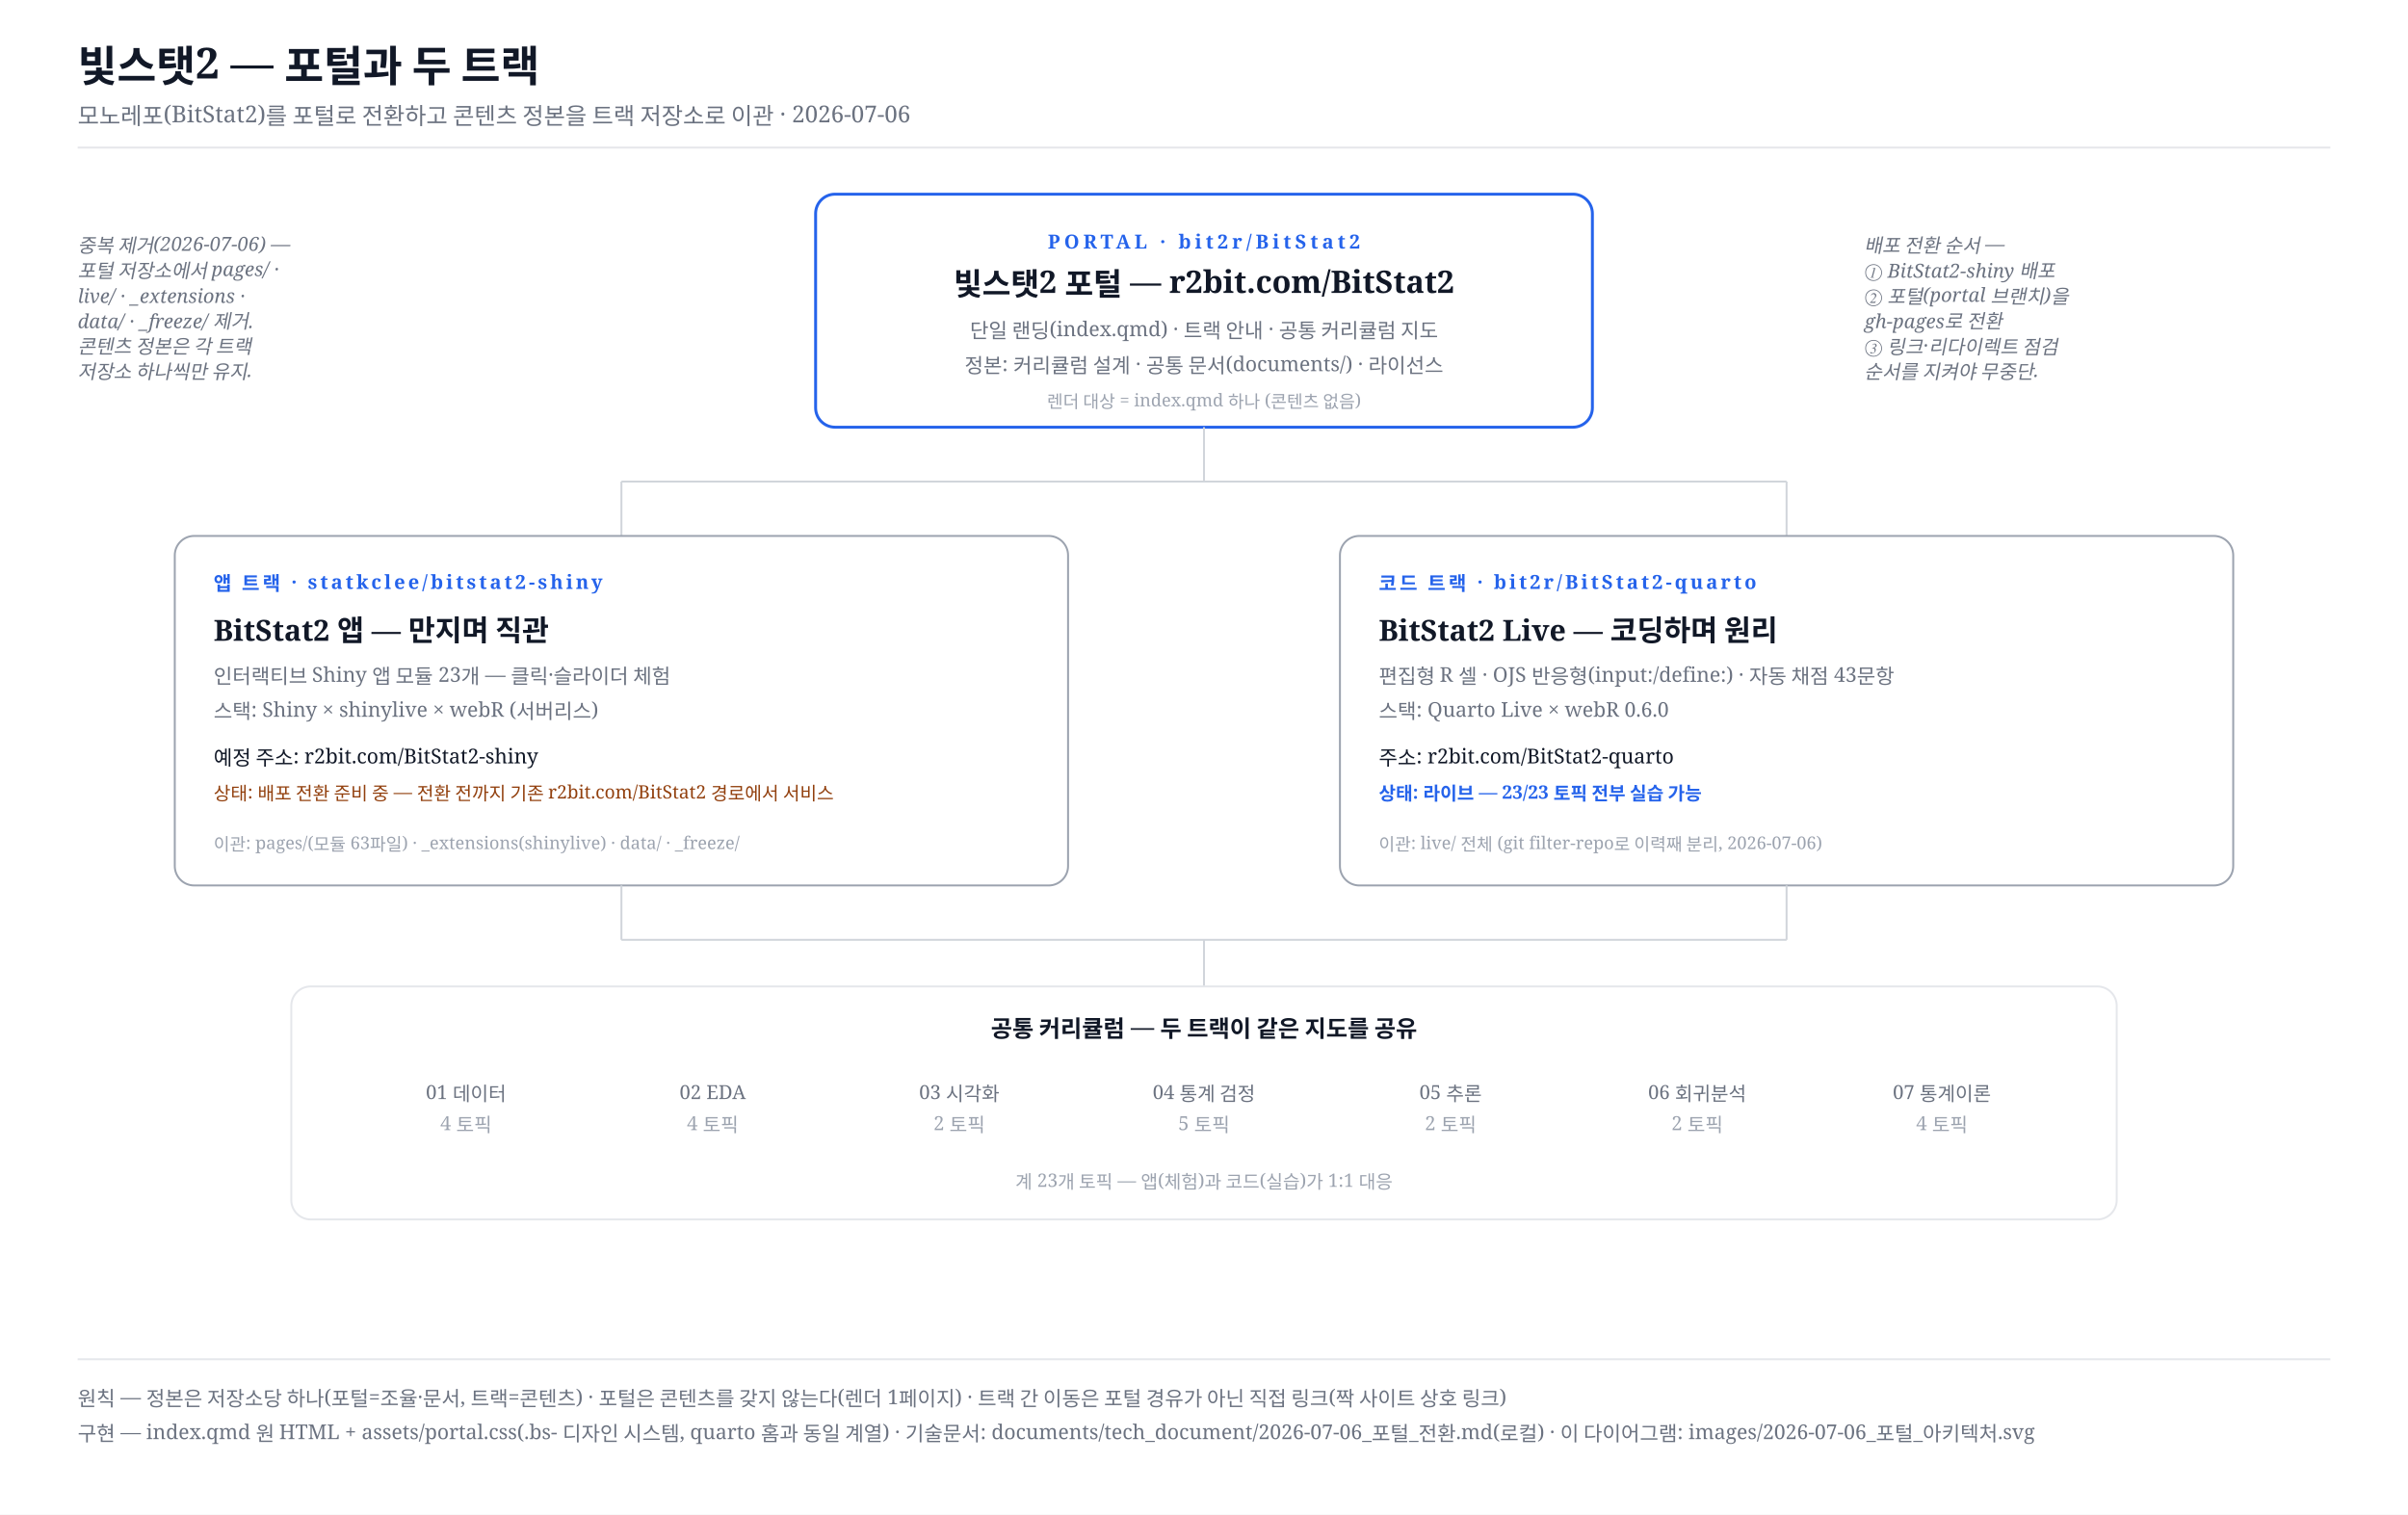
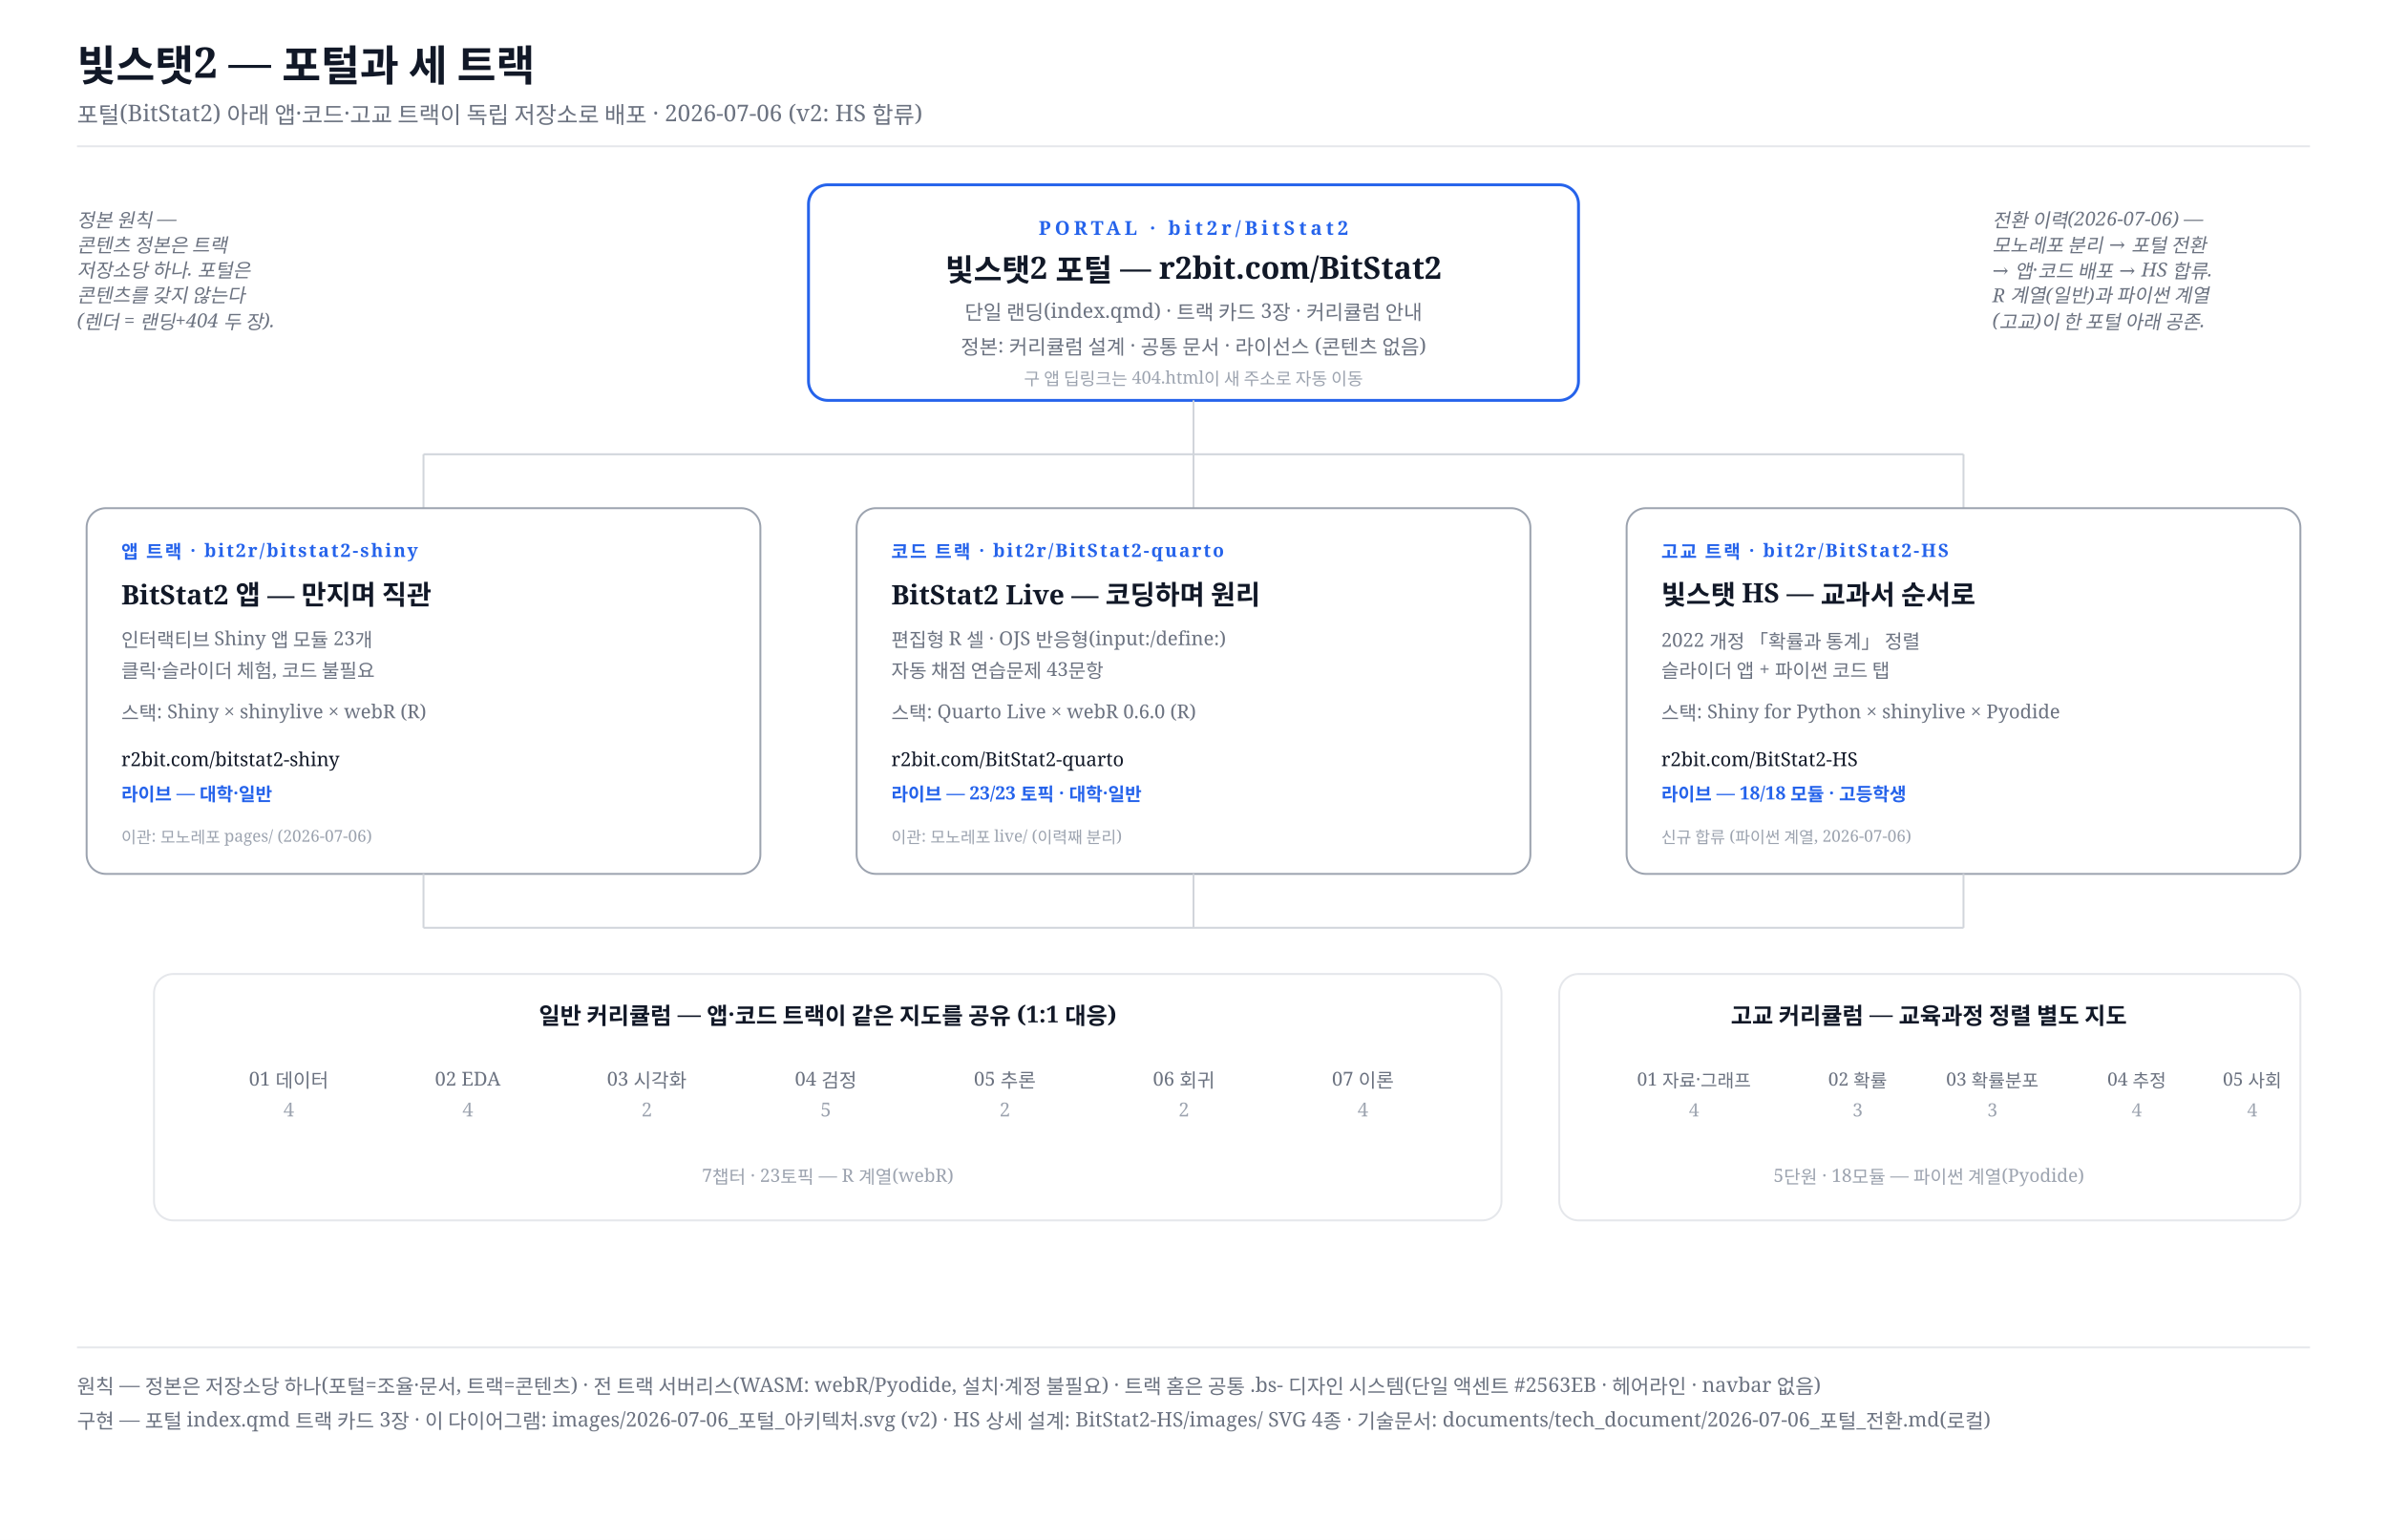
- <svg xmlns="http://www.w3.org/2000/svg" viewBox="0 0 1240 780" font-family="Georgia, 'Apple SD Gothic Neo', 'Noto Serif KR', serif">
-   <rect width="1240" height="780" fill="#ffffff" />
-   <text x="40" y="42" font-size="22" fill="#111827" font-weight="bold">빛스탯2 — 포털과 두 트랙</text>
-   <text x="40" y="64" font-size="12" fill="#6b7280">모노레포(BitStat2)를 포털로 전환하고 콘텐츠 정본을 트랙 저장소로 이관 · 2026-07-06</text>
+ <svg xmlns="http://www.w3.org/2000/svg" viewBox="0 0 1240 800" font-family="Georgia, 'Apple SD Gothic Neo', 'Noto Serif KR', serif">
+   <rect width="1240" height="800" fill="#ffffff" />
+   <text x="40" y="42" font-size="22" fill="#111827" font-weight="bold">빛스탯2 — 포털과 세 트랙</text>
+   <text x="40" y="64" font-size="12" fill="#6b7280">포털(BitStat2) 아래 앱·코드·고교 트랙이 독립 저장소로 배포 · 2026-07-06 (v2: HS 합류)</text>
  <line x1="40" y1="76" x2="1200" y2="76" stroke="#e5e7eb" stroke-width="1" />
-   <rect x="420" y="100" width="400" height="120" rx="10" fill="none" stroke="#2563eb" stroke-width="1.5" />
-   <text x="620" y="128" font-size="10" fill="#2563eb" text-anchor="middle" letter-spacing="2" font-weight="bold">PORTAL · bit2r/BitStat2</text>
-   <text x="620" y="152" font-size="16" fill="#111827" text-anchor="middle" font-weight="bold">빛스탯2 포털 — r2bit.com/BitStat2</text>
-   <text x="620" y="174" font-size="10.5" fill="#6b7280" text-anchor="middle">단일 랜딩(index.qmd) · 트랙 안내 · 공통 커리큘럼 지도</text>
-   <text x="620" y="192" font-size="10.5" fill="#6b7280" text-anchor="middle">정본: 커리큘럼 설계 · 공통 문서(documents/) · 라이선스</text>
-   <text x="620" y="210" font-size="9" fill="#9ca3af" text-anchor="middle">렌더 대상 = index.qmd 하나 (콘텐츠 없음)</text>
-   <line x1="620" y1="220" x2="620" y2="248" stroke="#d1d5db" stroke-width="1" />
-   <line x1="320" y1="248" x2="920" y2="248" stroke="#d1d5db" stroke-width="1" />
-   <line x1="320" y1="248" x2="320" y2="276" stroke="#d1d5db" stroke-width="1" />
-   <line x1="920" y1="248" x2="920" y2="276" stroke="#d1d5db" stroke-width="1" />
-   <rect x="90" y="276" width="460" height="180" rx="10" fill="none" stroke="#9ca3af" stroke-width="1" />
-   <text x="110" y="304" font-size="10" fill="#2563eb" letter-spacing="1.5" font-weight="bold">앱 트랙 · statkclee/bitstat2-shiny</text>
-   <text x="110" y="330" font-size="15" fill="#111827" font-weight="bold">BitStat2 앱 — 만지며 직관</text>
-   <text x="110" y="352" font-size="10.5" fill="#6b7280">인터랙티브 Shiny 앱 모듈 23개 — 클릭·슬라이더 체험</text>
-   <text x="110" y="370" font-size="10.5" fill="#6b7280">스택: Shiny × shinylive × webR (서버리스)</text>
-   <text x="110" y="394" font-size="10.5" fill="#111827">예정 주소: r2bit.com/BitStat2-shiny</text>
-   <text x="110" y="412" font-size="9.5" fill="#92400e">상태: 배포 전환 준비 중 — 전환 전까지 기존 r2bit.com/BitStat2 경로에서 서비스</text>
-   <text x="110" y="438" font-size="9" fill="#9ca3af">이관: pages/(모듈 63파일) · _extensions(shinylive) · data/ · _freeze/</text>
-   <rect x="690" y="276" width="460" height="180" rx="10" fill="none" stroke="#9ca3af" stroke-width="1" />
-   <text x="710" y="304" font-size="10" fill="#2563eb" letter-spacing="1.5" font-weight="bold">코드 트랙 · bit2r/BitStat2-quarto</text>
-   <text x="710" y="330" font-size="15" fill="#111827" font-weight="bold">BitStat2 Live — 코딩하며 원리</text>
-   <text x="710" y="352" font-size="10.5" fill="#6b7280">편집형 R 셀 · OJS 반응형(input:/define:) · 자동 채점 43문항</text>
-   <text x="710" y="370" font-size="10.5" fill="#6b7280">스택: Quarto Live × webR 0.6.0</text>
-   <text x="710" y="394" font-size="10.5" fill="#111827">주소: r2bit.com/BitStat2-quarto</text>
-   <text x="710" y="412" font-size="9.5" fill="#2563eb" font-weight="bold">상태: 라이브 — 23/23 토픽 전부 실습 가능</text>
-   <text x="710" y="438" font-size="9" fill="#9ca3af">이관: live/ 전체 (git filter-repo로 이력째 분리, 2026-07-06)</text>
-   <line x1="320" y1="456" x2="320" y2="484" stroke="#d1d5db" stroke-width="1" />
-   <line x1="920" y1="456" x2="920" y2="484" stroke="#d1d5db" stroke-width="1" />
-   <line x1="320" y1="484" x2="920" y2="484" stroke="#d1d5db" stroke-width="1" />
-   <line x1="620" y1="484" x2="620" y2="508" stroke="#d1d5db" stroke-width="1" />
-   <rect x="150" y="508" width="940" height="120" rx="10" fill="none" stroke="#e5e7eb" stroke-width="1" />
-   <text x="620" y="534" font-size="12" fill="#111827" text-anchor="middle" font-weight="bold">공통 커리큘럼 — 두 트랙이 같은 지도를 공유</text>
+   <rect x="420" y="96" width="400" height="112" rx="10" fill="none" stroke="#2563eb" stroke-width="1.5" />
+   <text x="620" y="122" font-size="10" fill="#2563eb" text-anchor="middle" letter-spacing="2" font-weight="bold">PORTAL · bit2r/BitStat2</text>
+   <text x="620" y="146" font-size="16" fill="#111827" text-anchor="middle" font-weight="bold">빛스탯2 포털 — r2bit.com/BitStat2</text>
+   <text x="620" y="166" font-size="10.5" fill="#6b7280" text-anchor="middle">단일 랜딩(index.qmd) · 트랙 카드 3장 · 커리큘럼 안내</text>
+   <text x="620" y="184" font-size="10.5" fill="#6b7280" text-anchor="middle">정본: 커리큘럼 설계 · 공통 문서 · 라이선스 (콘텐츠 없음)</text>
+   <text x="620" y="200" font-size="9" fill="#9ca3af" text-anchor="middle">구 앱 딥링크는 404.html이 새 주소로 자동 이동</text>
+   <line x1="620" y1="208" x2="620" y2="236" stroke="#d1d5db" stroke-width="1" />
+   <line x1="220" y1="236" x2="1020" y2="236" stroke="#d1d5db" stroke-width="1" />
+   <line x1="220" y1="236" x2="220" y2="264" stroke="#d1d5db" stroke-width="1" />
+   <line x1="620" y1="236" x2="620" y2="264" stroke="#d1d5db" stroke-width="1" />
+   <line x1="1020" y1="236" x2="1020" y2="264" stroke="#d1d5db" stroke-width="1" />
+   <rect x="45" y="264" width="350" height="190" rx="10" fill="none" stroke="#9ca3af" stroke-width="1" />
+   <text x="63" y="290" font-size="9.5" fill="#2563eb" letter-spacing="1" font-weight="bold">앱 트랙 · bit2r/bitstat2-shiny</text>
+   <text x="63" y="314" font-size="14" fill="#111827" font-weight="bold">BitStat2 앱 — 만지며 직관</text>
+   <text x="63" y="336" font-size="10" fill="#6b7280">인터랙티브 Shiny 앱 모듈 23개</text>
+   <text x="63" y="352" font-size="10" fill="#6b7280">클릭·슬라이더 체험, 코드 불필요</text>
+   <text x="63" y="374" font-size="10" fill="#6b7280">스택: Shiny × shinylive × webR (R)</text>
+   <text x="63" y="398" font-size="10" fill="#111827">r2bit.com/bitstat2-shiny</text>
+   <text x="63" y="416" font-size="9.5" fill="#2563eb" font-weight="bold">라이브 — 대학·일반</text>
+   <text x="63" y="438" font-size="8.5" fill="#9ca3af">이관: 모노레포 pages/ (2026-07-06)</text>
+   <rect x="445" y="264" width="350" height="190" rx="10" fill="none" stroke="#9ca3af" stroke-width="1" />
+   <text x="463" y="290" font-size="9.5" fill="#2563eb" letter-spacing="1" font-weight="bold">코드 트랙 · bit2r/BitStat2-quarto</text>
+   <text x="463" y="314" font-size="14" fill="#111827" font-weight="bold">BitStat2 Live — 코딩하며 원리</text>
+   <text x="463" y="336" font-size="10" fill="#6b7280">편집형 R 셀 · OJS 반응형(input:/define:)</text>
+   <text x="463" y="352" font-size="10" fill="#6b7280">자동 채점 연습문제 43문항</text>
+   <text x="463" y="374" font-size="10" fill="#6b7280">스택: Quarto Live × webR 0.6.0 (R)</text>
+   <text x="463" y="398" font-size="10" fill="#111827">r2bit.com/BitStat2-quarto</text>
+   <text x="463" y="416" font-size="9.5" fill="#2563eb" font-weight="bold">라이브 — 23/23 토픽 · 대학·일반</text>
+   <text x="463" y="438" font-size="8.5" fill="#9ca3af">이관: 모노레포 live/ (이력째 분리)</text>
+   <rect x="845" y="264" width="350" height="190" rx="10" fill="none" stroke="#9ca3af" stroke-width="1" />
+   <text x="863" y="290" font-size="9.5" fill="#2563eb" letter-spacing="1" font-weight="bold">고교 트랙 · bit2r/BitStat2-HS</text>
+   <text x="863" y="314" font-size="14" fill="#111827" font-weight="bold">빛스탯 HS — 교과서 순서로</text>
+   <text x="863" y="336" font-size="10" fill="#6b7280">2022 개정 「확률과 통계」 정렬</text>
+   <text x="863" y="352" font-size="10" fill="#6b7280">슬라이더 앱 + 파이썬 코드 탭</text>
+   <text x="863" y="374" font-size="10" fill="#6b7280">스택: Shiny for Python × shinylive × Pyodide</text>
+   <text x="863" y="398" font-size="10" fill="#111827">r2bit.com/BitStat2-HS</text>
+   <text x="863" y="416" font-size="9.5" fill="#2563eb" font-weight="bold">라이브 — 18/18 모듈 · 고등학생</text>
+   <text x="863" y="438" font-size="8.5" fill="#9ca3af">신규 합류 (파이썬 계열, 2026-07-06)</text>
+   <line x1="220" y1="454" x2="220" y2="482" stroke="#d1d5db" stroke-width="1" />
+   <line x1="620" y1="454" x2="620" y2="482" stroke="#d1d5db" stroke-width="1" />
+   <line x1="1020" y1="454" x2="1020" y2="482" stroke="#d1d5db" stroke-width="1" />
+   <line x1="220" y1="482" x2="1020" y2="482" stroke="#d1d5db" stroke-width="1" />
+   <rect x="80" y="506" width="700" height="128" rx="10" fill="none" stroke="#e5e7eb" stroke-width="1" />
+   <text x="430" y="532" font-size="12" fill="#111827" text-anchor="middle" font-weight="bold">일반 커리큘럼 — 앱·코드 트랙이 같은 지도를 공유 (1:1 대응)</text>
  <g font-size="10" fill="#6b7280" text-anchor="middle">
-     <text x="240" y="566">01 데이터</text>
-     <text x="240" y="582" fill="#9ca3af">4 토픽</text>
-     <text x="367" y="566">02 EDA</text>
-     <text x="367" y="582" fill="#9ca3af">4 토픽</text>
-     <text x="494" y="566">03 시각화</text>
-     <text x="494" y="582" fill="#9ca3af">2 토픽</text>
-     <text x="620" y="566">04 통계 검정</text>
-     <text x="620" y="582" fill="#9ca3af">5 토픽</text>
-     <text x="747" y="566">05 추론</text>
-     <text x="747" y="582" fill="#9ca3af">2 토픽</text>
-     <text x="874" y="566">06 회귀분석</text>
-     <text x="874" y="582" fill="#9ca3af">2 토픽</text>
-     <text x="1000" y="566">07 통계이론</text>
-     <text x="1000" y="582" fill="#9ca3af">4 토픽</text>
+     <text x="150" y="564">01 데이터</text>
+     <text x="150" y="580" fill="#9ca3af">4</text>
+     <text x="243" y="564">02 EDA</text>
+     <text x="243" y="580" fill="#9ca3af">4</text>
+     <text x="336" y="564">03 시각화</text>
+     <text x="336" y="580" fill="#9ca3af">2</text>
+     <text x="429" y="564">04 검정</text>
+     <text x="429" y="580" fill="#9ca3af">5</text>
+     <text x="522" y="564">05 추론</text>
+     <text x="522" y="580" fill="#9ca3af">2</text>
+     <text x="615" y="564">06 회귀</text>
+     <text x="615" y="580" fill="#9ca3af">2</text>
+     <text x="708" y="564">07 이론</text>
+     <text x="708" y="580" fill="#9ca3af">4</text>
  </g>
-   <text x="620" y="612" font-size="9.5" fill="#9ca3af" text-anchor="middle">계 23개 토픽 — 앱(체험)과 코드(실습)가 1:1 대응</text>
+   <text x="430" y="614" font-size="9.5" fill="#9ca3af" text-anchor="middle">7챕터 · 23토픽 — R 계열(webR)</text>
+   <rect x="810" y="506" width="385" height="128" rx="10" fill="none" stroke="#e5e7eb" stroke-width="1" />
+   <text x="1002" y="532" font-size="12" fill="#111827" text-anchor="middle" font-weight="bold">고교 커리큘럼 — 교육과정 정렬 별도 지도</text>
+   <g font-size="9.5" fill="#6b7280" text-anchor="middle">
+     <text x="880" y="564">01 자료·그래프</text>
+     <text x="880" y="580" fill="#9ca3af">4</text>
+     <text x="965" y="564">02 확률</text>
+     <text x="965" y="580" fill="#9ca3af">3</text>
+     <text x="1035" y="564">03 확률분포</text>
+     <text x="1035" y="580" fill="#9ca3af">3</text>
+     <text x="1110" y="564">04 추정</text>
+     <text x="1110" y="580" fill="#9ca3af">4</text>
+     <text x="1170" y="564">05 사회</text>
+     <text x="1170" y="580" fill="#9ca3af">4</text>
+   </g>
+   <text x="1002" y="614" font-size="9.5" fill="#9ca3af" text-anchor="middle">5단원 · 18모듈 — 파이썬 계열(Pyodide)</text>
  <g font-size="10" fill="#6b7280" font-style="italic">
-     <text x="40" y="130">중복 제거(2026-07-06) —</text>
-     <text x="40" y="143">포털 저장소에서 pages/ ·</text>
-     <text x="40" y="156">live/ · _extensions ·</text>
-     <text x="40" y="169">data/ · _freeze/ 제거.</text>
-     <text x="40" y="182">콘텐츠 정본은 각 트랙</text>
-     <text x="40" y="195">저장소 하나씩만 유지.</text>
-     <text x="960" y="130">배포 전환 순서 —</text>
-     <text x="960" y="143">① BitStat2-shiny 배포</text>
-     <text x="960" y="156">② 포털(portal 브랜치)을</text>
-     <text x="960" y="169">   gh-pages로 전환</text>
-     <text x="960" y="182">③ 링크·리다이렉트 점검</text>
-     <text x="960" y="195">순서를 지켜야 무중단.</text>
+     <text x="40" y="118">정본 원칙 —</text>
+     <text x="40" y="131">콘텐츠 정본은 트랙</text>
+     <text x="40" y="144">저장소당 하나. 포털은</text>
+     <text x="40" y="157">콘텐츠를 갖지 않는다</text>
+     <text x="40" y="170">(렌더 = 랜딩+404 두 장).</text>
+     <text x="1035" y="118">전환 이력(2026-07-06) —</text>
+     <text x="1035" y="131">모노레포 분리 → 포털 전환</text>
+     <text x="1035" y="144">→ 앱·코드 배포 → HS 합류.</text>
+     <text x="1035" y="157">R 계열(일반)과 파이썬 계열</text>
+     <text x="1035" y="170">(고교)이 한 포털 아래 공존.</text>
  </g>
  <line x1="40" y1="700" x2="1200" y2="700" stroke="#e5e7eb" stroke-width="1" />
-   <text x="40" y="724" font-size="10.5" fill="#6b7280">원칙 — 정본은 저장소당 하나(포털=조율·문서, 트랙=콘텐츠) · 포털은 콘텐츠를 갖지 않는다(렌더 1페이지) · 트랙 간 이동은 포털 경유가 아닌 직접 링크(짝 사이트 상호 링크)</text>
-   <text x="40" y="742" font-size="10.5" fill="#6b7280">구현 — index.qmd 원 HTML + assets/portal.css(.bs- 디자인 시스템, quarto 홈과 동일 계열) · 기술문서: documents/tech_document/2026-07-06_포털_전환.md(로컬) · 이 다이어그램: images/2026-07-06_포털_아키텍처.svg</text>
+   <text x="40" y="724" font-size="10.5" fill="#6b7280">원칙 — 정본은 저장소당 하나(포털=조율·문서, 트랙=콘텐츠) · 전 트랙 서버리스(WASM: webR/Pyodide, 설치·계정 불필요) · 트랙 홈은 공통 .bs- 디자인 시스템(단일 액센트 #2563EB · 헤어라인 · navbar 없음)</text>
+   <text x="40" y="742" font-size="10.5" fill="#6b7280">구현 — 포털 index.qmd 트랙 카드 3장 · 이 다이어그램: images/2026-07-06_포털_아키텍처.svg (v2) · HS 상세 설계: BitStat2-HS/images/ SVG 4종 · 기술문서: documents/tech_document/2026-07-06_포털_전환.md(로컬)</text>
</svg>
